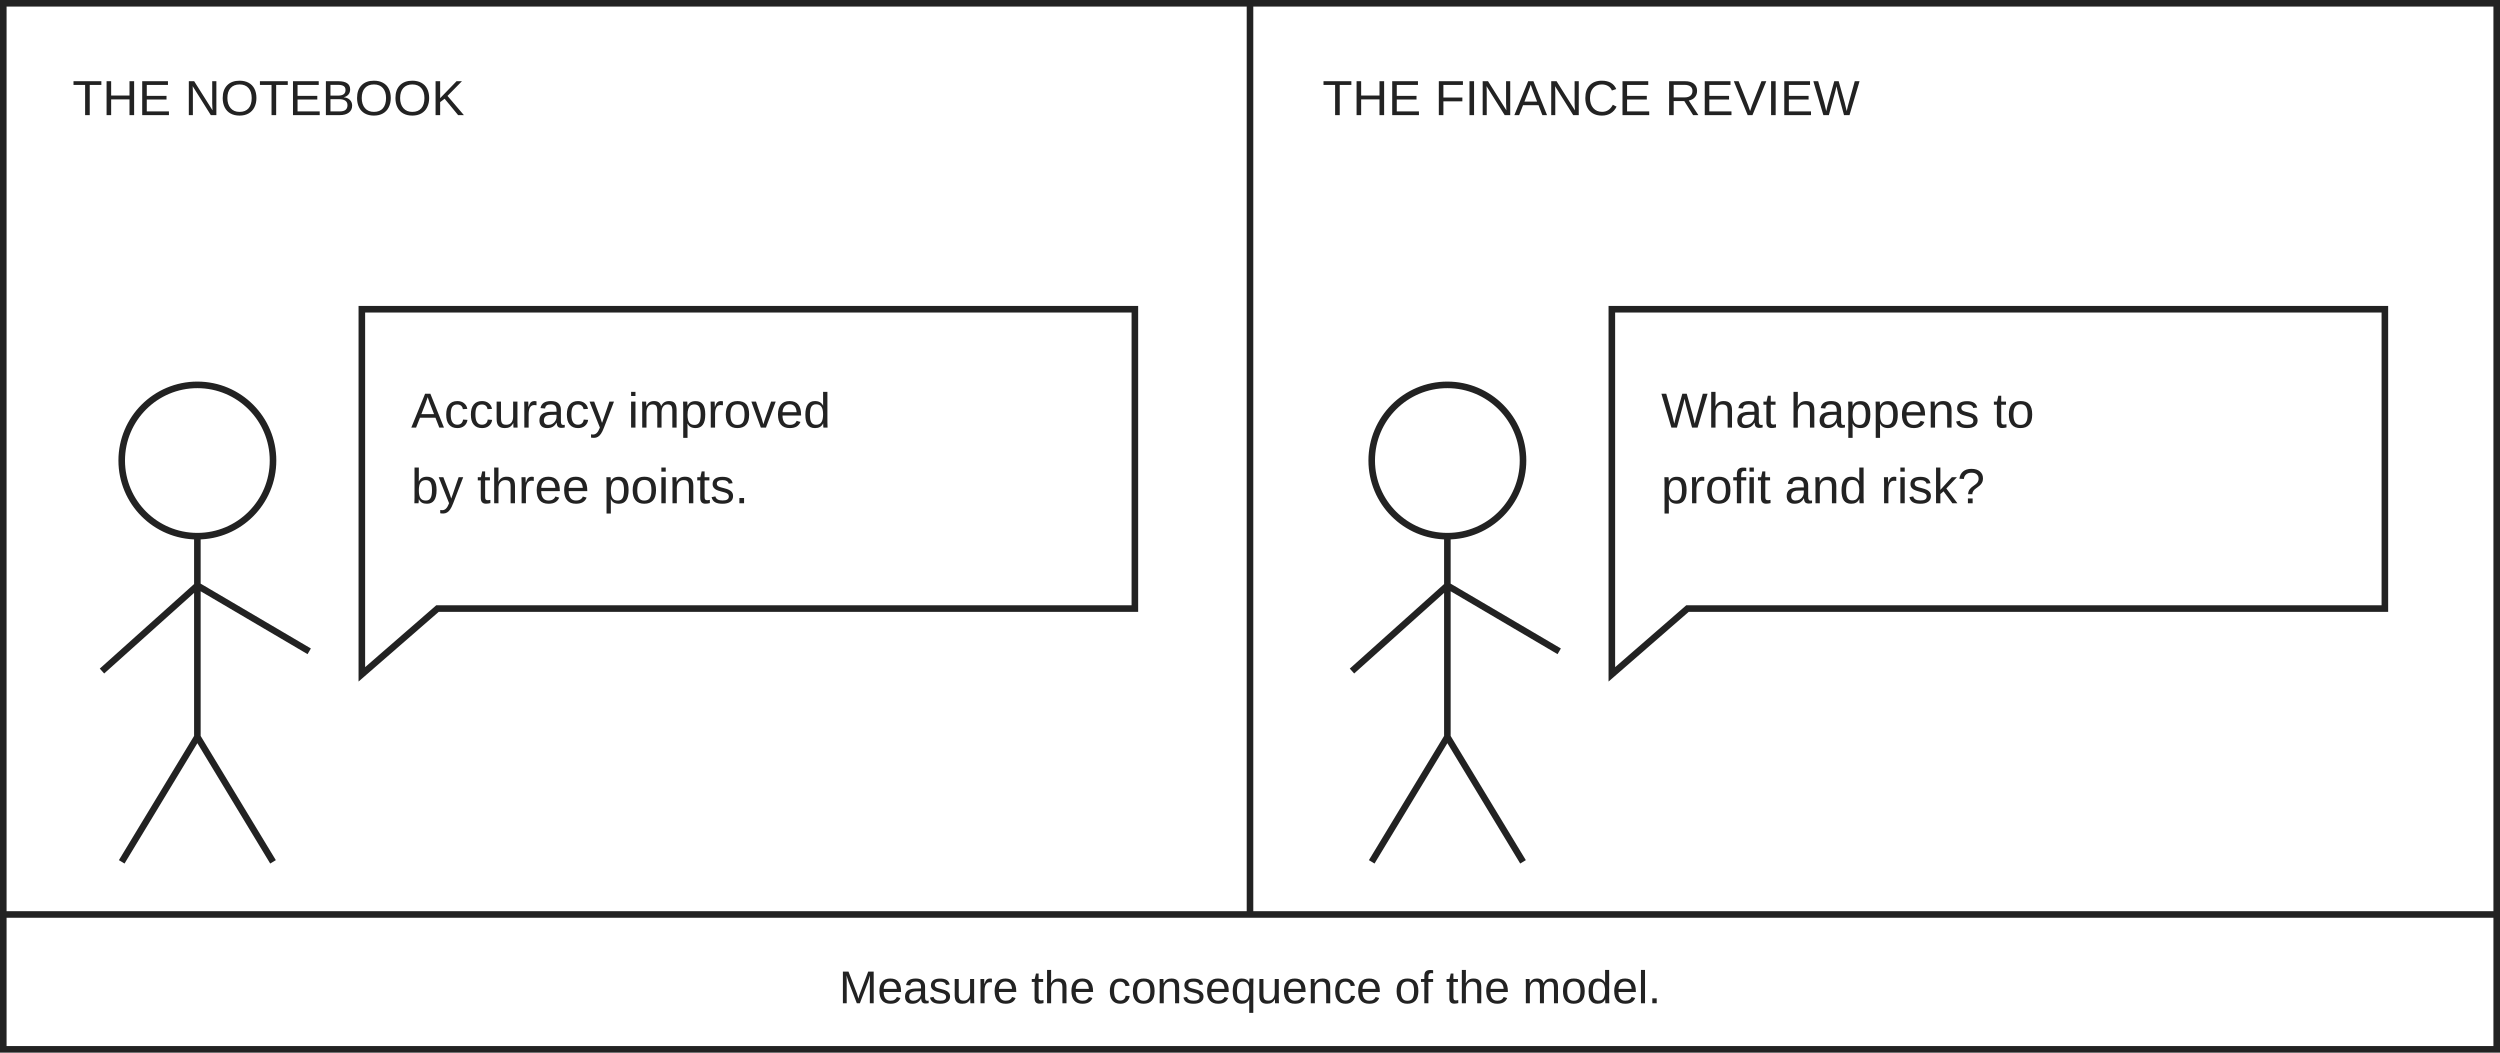
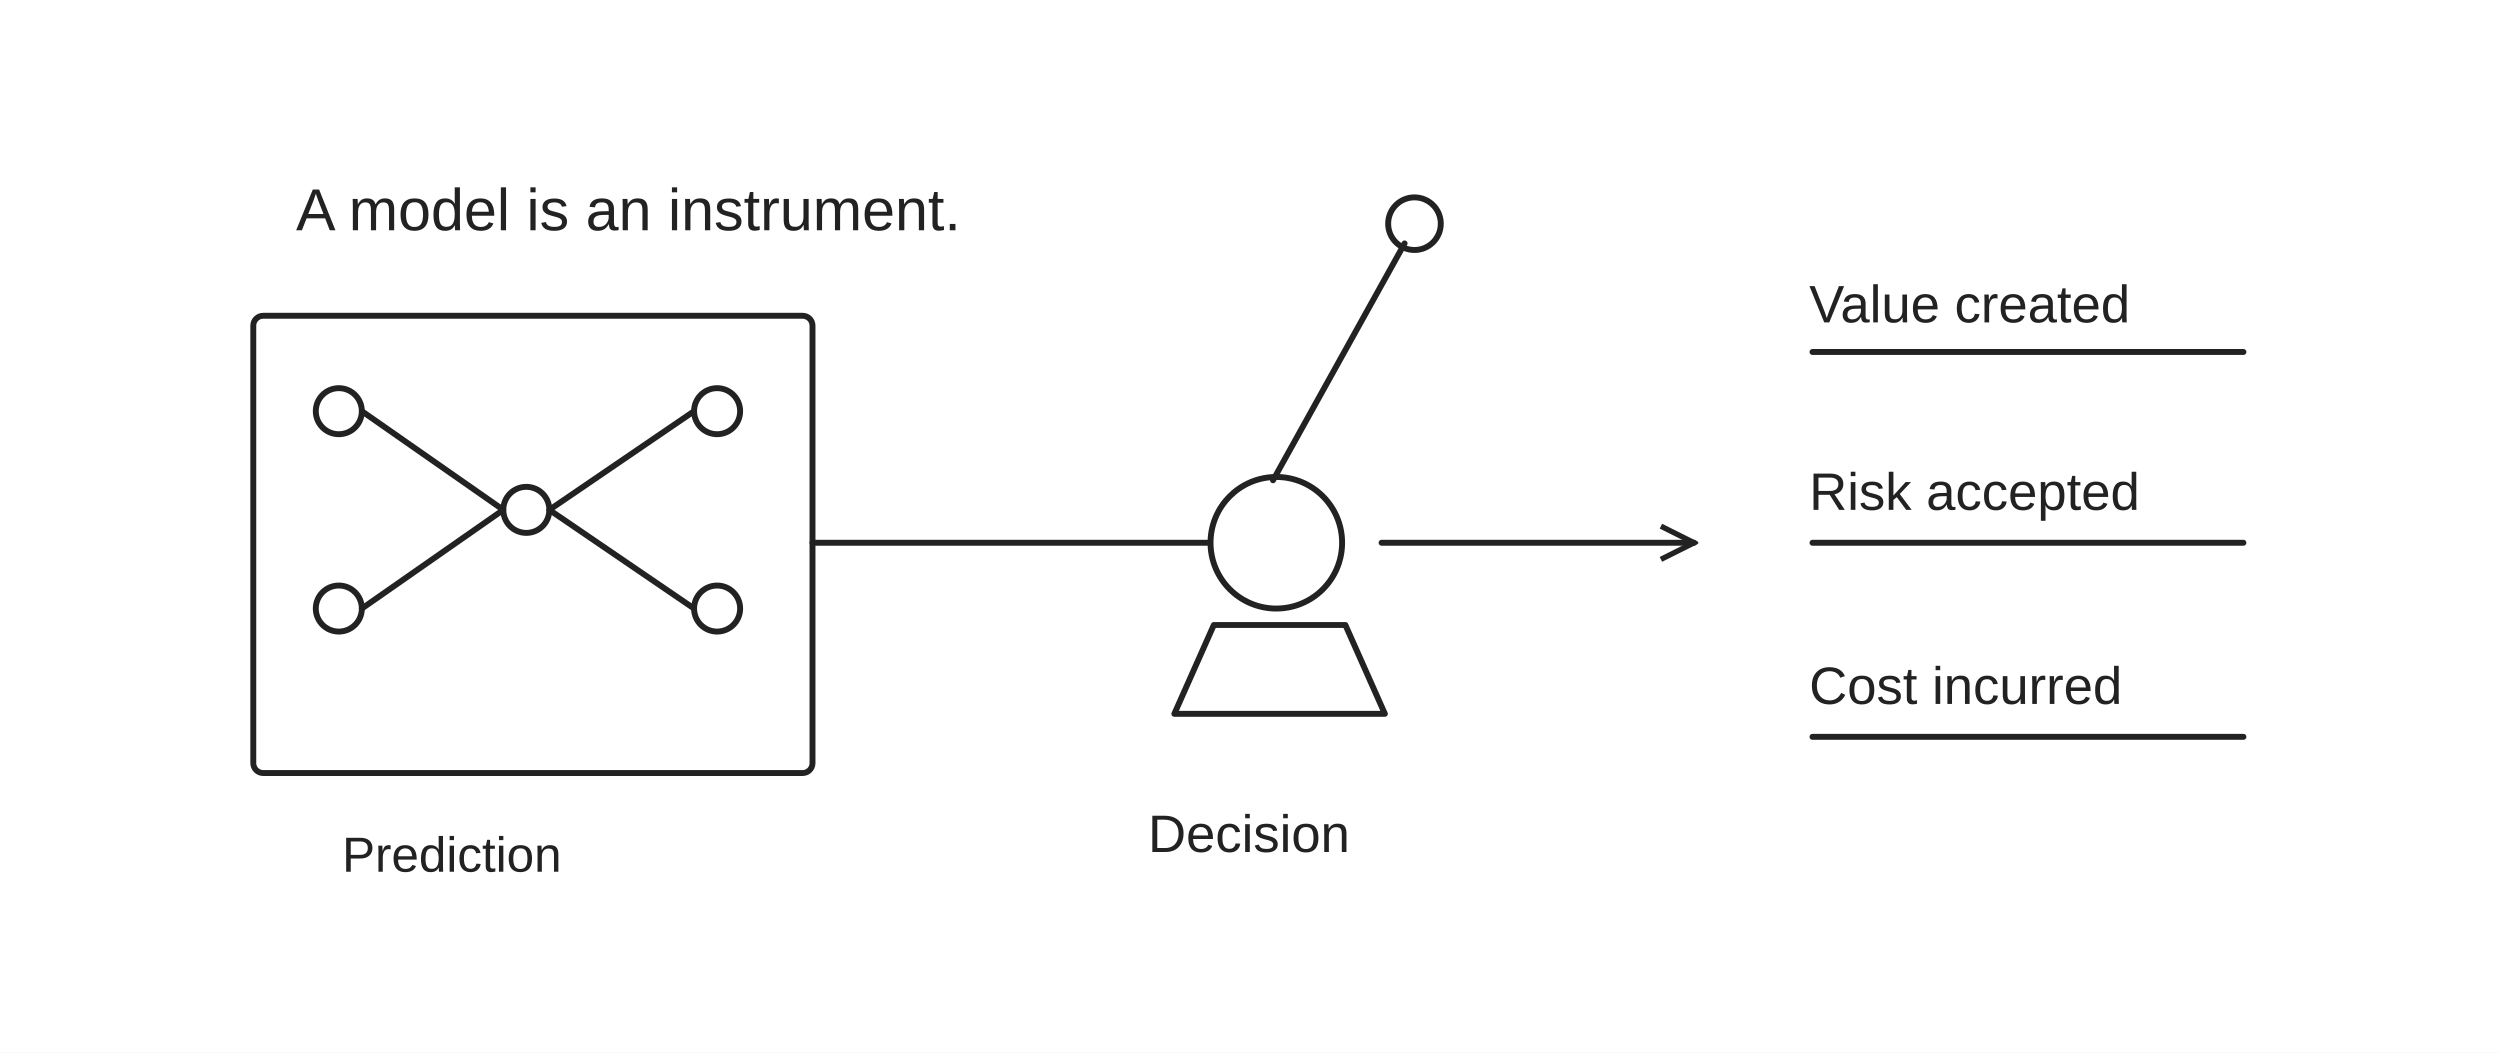
<svg xmlns="http://www.w3.org/2000/svg" viewBox="0 0 760 320" role="img" aria-labelledby="title desc">
+   <defs>
+     <marker id="arrow" viewBox="0 0 10 10" refX="9" refY="5" markerWidth="7" markerHeight="7" orient="auto-start-reverse">
+       <path d="M1 1L9 5L1 9" fill="none" stroke="#222" stroke-width="1.3" />
+     </marker>
+   </defs>
  <rect width="760" height="320" fill="white" />
-   <g fill="none" stroke="#222" stroke-width="2">
-     <rect x="1" y="1" width="758" height="318" />
-     <path d="M380 1V278 M1 278H759" />
-     <circle cx="60" cy="140" r="23" />
-     <path d="M60 163V224 M60 178L31 204 M60 178L94 198 M60 224L37 262 M60 224L83 262" />
-     <circle cx="440" cy="140" r="23" />
-     <path d="M440 163V224 M440 178L411 204 M440 178L474 198 M440 224L417 262 M440 224L463 262" />
-     <path d="M110 94H345V185H133L110 205Z" />
-     <path d="M490 94H725V185H513L490 205Z" />
+   <g fill="none" stroke="#222" stroke-width="1.8" stroke-linecap="round" stroke-linejoin="round">
+     <rect x="77" y="96" width="170" height="139" rx="3" />
+     <circle cx="103" cy="125" r="7" />
+     <circle cx="103" cy="185" r="7" />
+     <circle cx="160" cy="155" r="7" />
+     <circle cx="218" cy="125" r="7" />
+     <circle cx="218" cy="185" r="7" />
+     <path d="M110 125L153 155L110 185 M167 155L211 125 M167 155L211 185" />
+     <path d="M247 165L367 165" />
+     <circle cx="388" cy="165" r="20" />
+     <path d="M387 146L427 74" />
+     <circle cx="430" cy="68" r="8" />
+     <path d="M369 190H409L421 217H357Z" />
+     <path d="M420 165L515 165" marker-end="url(#arrow)" />
+     <path d="M551 107H682 M551 165H682 M551 224H682" />
  </g>
-   <g font-family="-apple-system,Arial,sans-serif" fill="#222">
-     <text x="22" y="35" font-size="15">THE NOTEBOOK</text>
-     <text x="402" y="35" font-size="15">THE FINANCE REVIEW</text>
-     <text x="125" y="130" font-size="15">Accuracy improved</text>
-     <text x="125" y="153" font-size="15">by three points.</text>
-     <text x="505" y="130" font-size="15">What happens to</text>
-     <text x="505" y="153" font-size="15">profit and risk?</text>
-     <text x="380" y="305" text-anchor="middle" font-size="14">Measure the consequence of the model.</text>
+   <g fill="#222" font-family="-apple-system,BlinkMacSystemFont,Arial,sans-serif">
+     <text x="90" y="70" font-size="18" text-anchor="start" font-weight="400">A model is an instrument.</text>
+     <text x="104" y="265" font-size="15" text-anchor="start" font-weight="400">Prediction</text>
+     <text x="349" y="259" font-size="16" text-anchor="start" font-weight="400">Decision</text>
+     <text x="550" y="98" font-size="16" text-anchor="start" font-weight="400">Value created</text>
+     <text x="550" y="155" font-size="16" text-anchor="start" font-weight="400">Risk accepted</text>
+     <text x="550" y="214" font-size="16" text-anchor="start" font-weight="400">Cost incurred</text>
  </g>
</svg>
